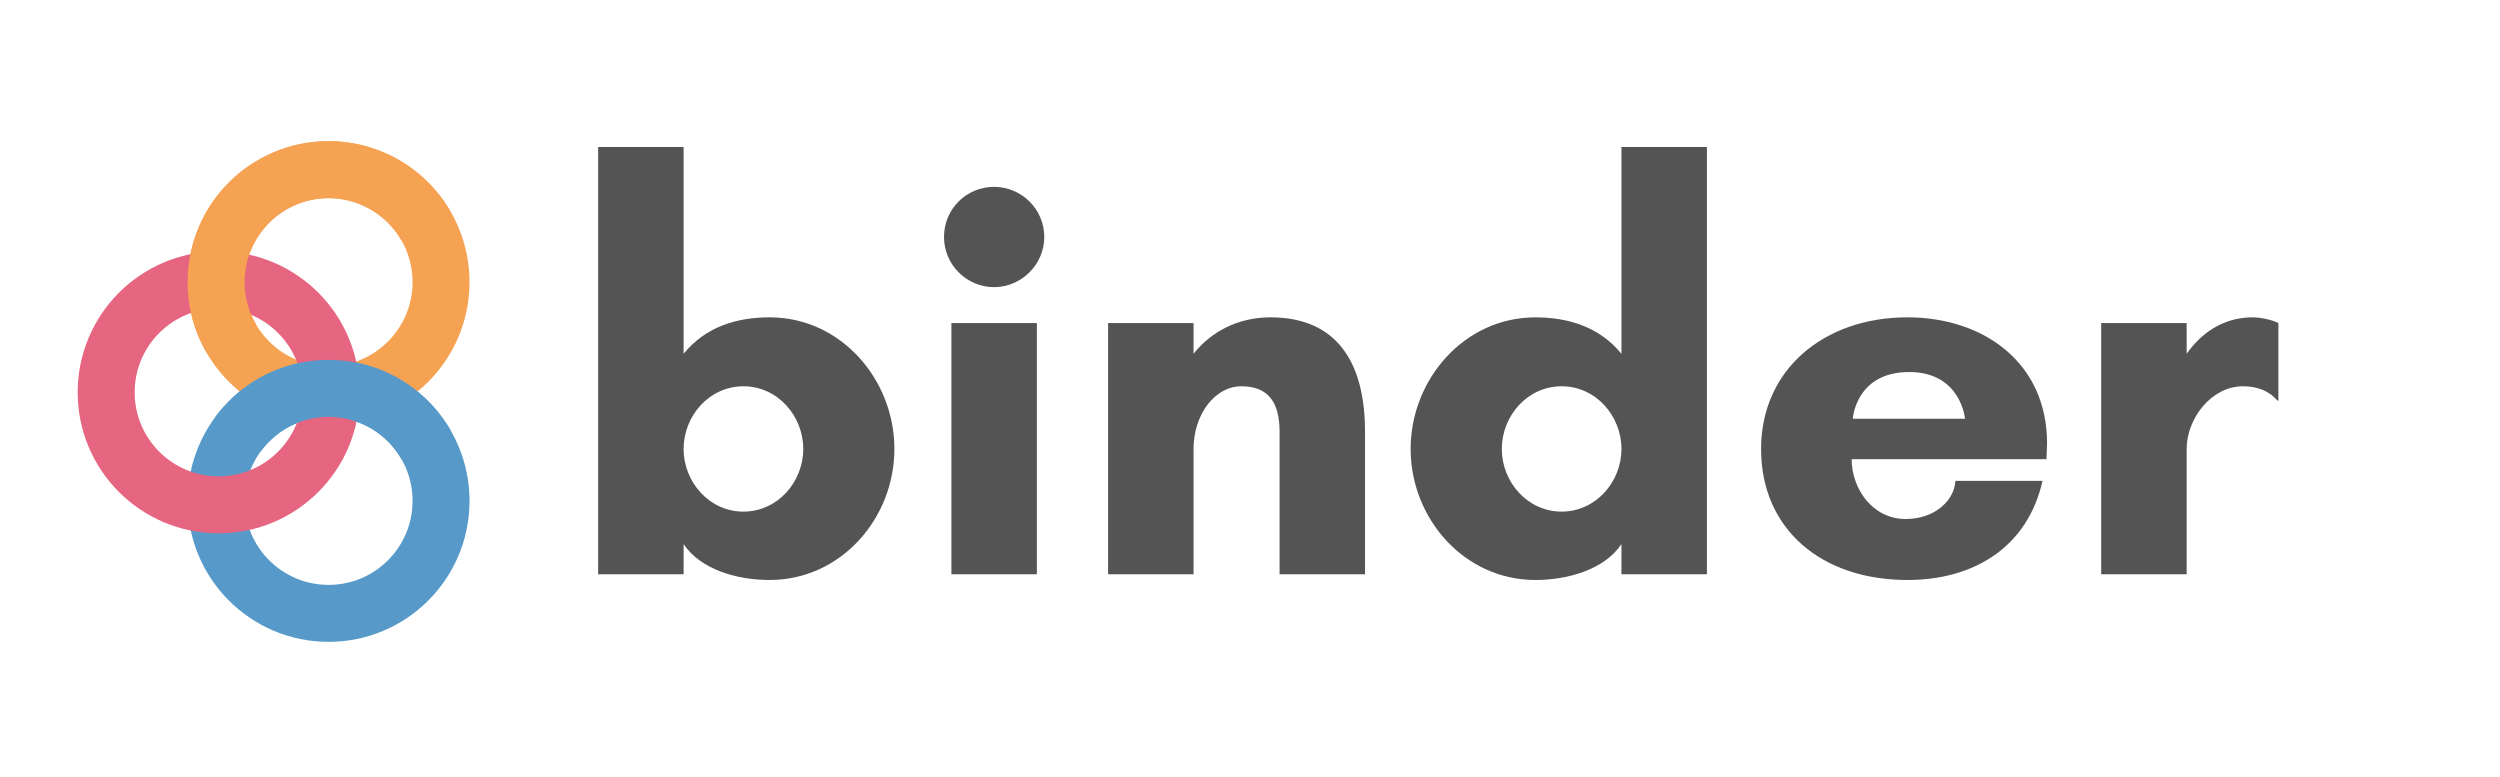
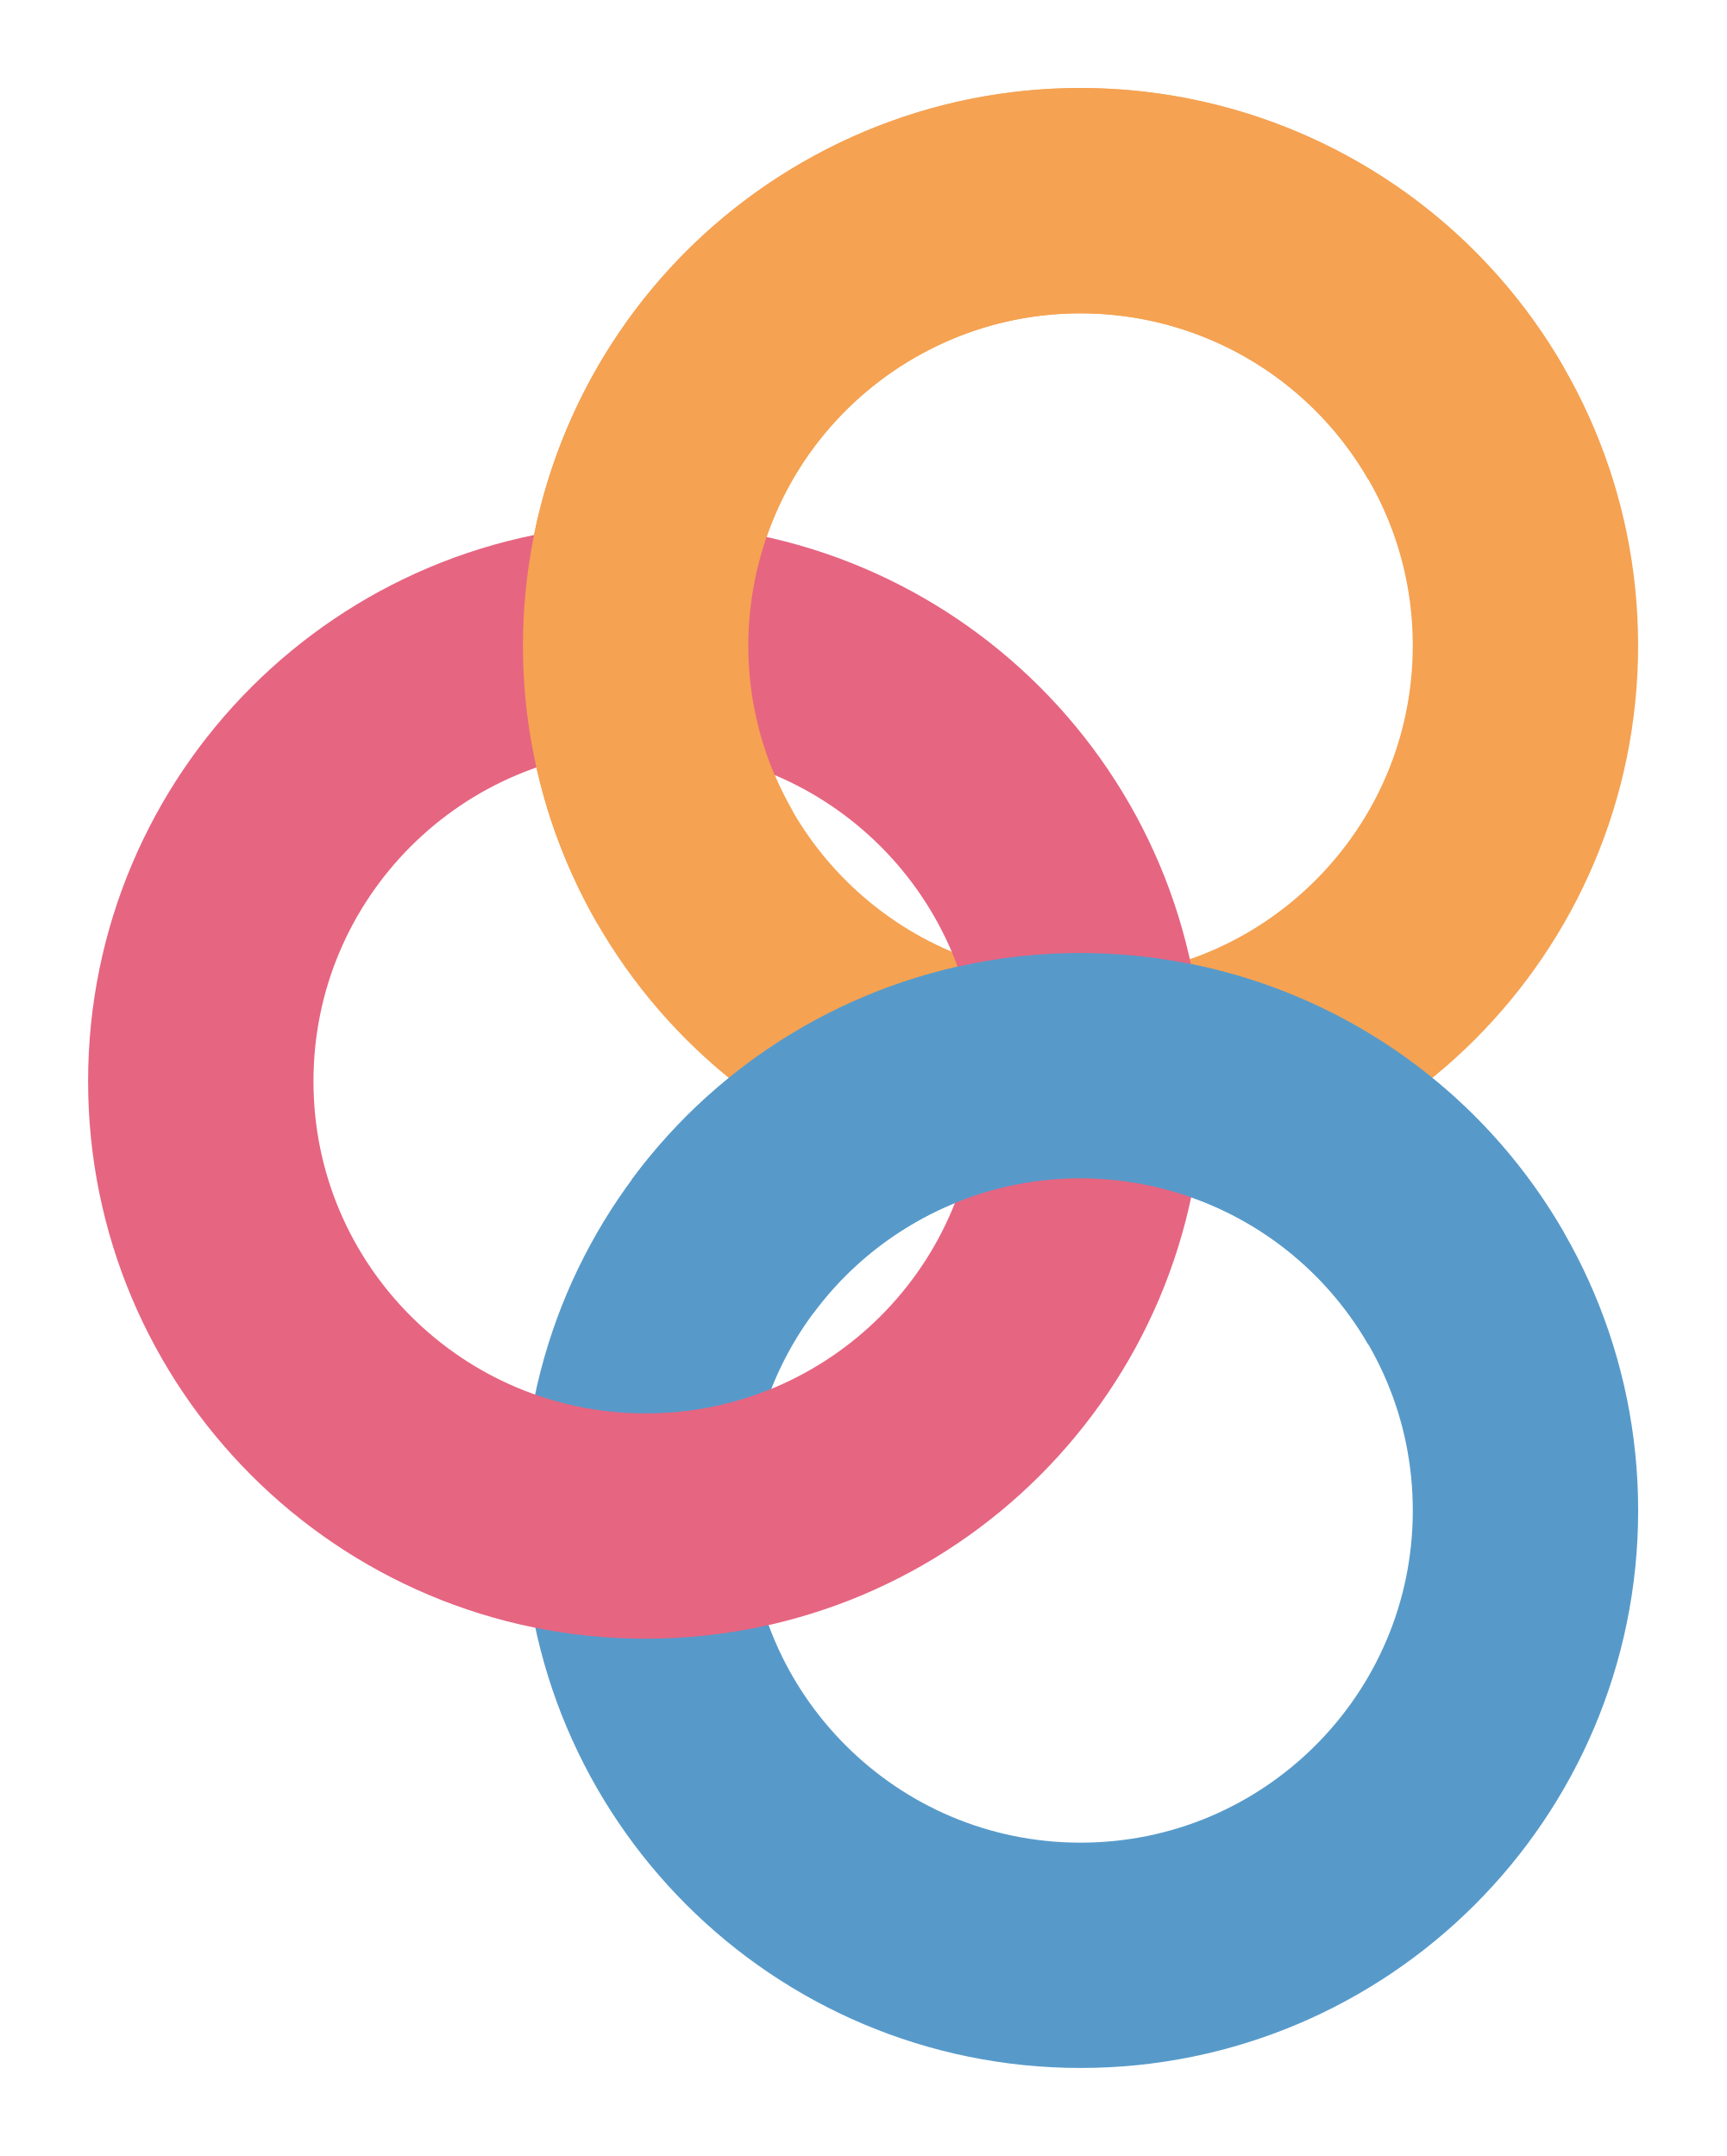
- <svg xmlns="http://www.w3.org/2000/svg" version="1.1" id="Layer_1" x="0px" y="0px" width="212.118px" height="65.883px" viewBox="0 0 212.118 65.883" enable-background="new 0 0 212.118 65.883" xml:space="preserve">
-   <switch>
-     <g>
-       <g>
-         <path fill="#545454" d="M50.751,48.727V12.472h7.251v17.547c1.885-2.32,4.544-3.094,7.299-3.094     c6.042,0,10.586,5.269,10.586,11.167S71.344,49.21,65.302,49.21c-2.755,0-5.849-0.87-7.299-3.046v2.562H50.751z M63.078,43.409     c2.9,0,5.076-2.514,5.076-5.317s-2.175-5.317-5.076-5.317s-5.076,2.514-5.076,5.317S60.178,43.409,63.078,43.409z" />
-         <path fill="#545454" d="M84.35,15.855c2.32,0,4.254,1.885,4.254,4.254c0,2.32-1.934,4.254-4.254,4.254     c-2.369,0-4.254-1.934-4.254-4.254C80.096,17.741,81.981,15.855,84.35,15.855z M80.724,48.727V27.409h7.251v21.318H80.724z" />
-         <path fill="#545454" d="M115.819,48.727h-7.25V36.642c0-2.514-0.967-3.867-3.239-3.867s-4.061,2.417-4.061,5.317v10.635h-7.251     V27.409h7.251v2.61c1.45-1.837,3.722-3.094,6.526-3.094c5.704,0,8.024,3.916,8.024,9.716V48.727z" />
-         <path fill="#545454" d="M144.826,48.727h-7.251v-2.562c-1.45,2.176-4.592,3.046-7.299,3.046c-6.043,0-10.587-5.221-10.587-11.118     s4.544-11.167,10.587-11.167c2.707,0,5.414,0.773,7.299,3.094V12.472h7.251V48.727z M132.499,32.774     c-2.9,0-5.075,2.514-5.075,5.317s2.175,5.317,5.075,5.317s5.076-2.514,5.076-5.317S135.399,32.774,132.499,32.774z" />
-         <path fill="#545454" d="M173.639,38.962h-16.532c0,2.466,1.74,5.075,4.592,5.075c2.562,0,4.158-1.691,4.206-3.238h7.396     c-1.256,5.607-5.801,8.411-11.456,8.411c-7.348,0-12.423-4.351-12.423-11.118c0-6.671,5.269-11.167,12.423-11.167     c6.478,0,11.843,3.867,11.843,10.683C173.687,38.043,173.639,38.527,173.639,38.962z M166.726,35.53c0,0-0.338-3.964-4.736-3.964     c-4.545,0-4.786,3.964-4.786,3.964H166.726z" />
-         <path fill="#545454" d="M185.532,38.092v10.635h-7.251V27.409h7.251v2.61c1.111-1.595,2.949-3.094,5.607-3.094     c0.629,0,1.596,0.193,2.176,0.483v6.574h-0.098c-0.725-0.87-1.788-1.208-2.9-1.208C187.61,32.774,185.532,35.53,185.532,38.092z" />
-       </g>
-       <circle fill="none" stroke="#F5A252" stroke-width="4.834" stroke-miterlimit="10" cx="27.879" cy="23.939" r="9.542" />
-       <circle fill="none" stroke="#579ACA" stroke-width="4.834" stroke-miterlimit="10" cx="27.879" cy="42.499" r="9.543" />
-       <circle fill="none" stroke="#E66581" stroke-width="4.834" stroke-miterlimit="10" cx="18.551" cy="33.289" r="9.543" />
-       <path fill="none" stroke="#579ACA" stroke-width="4.834" stroke-miterlimit="10" d="M20.196,36.836    c0.759-1.031,1.74-1.927,2.921-2.607c4.566-2.63,10.401-1.06,13.031,3.507" />
-       <path fill="none" stroke="#F5A252" stroke-width="4.834" stroke-miterlimit="10" d="M19.61,28.701    c-2.63-4.566-1.061-10.401,3.507-13.032c4.567-2.63,10.401-1.059,13.031,3.508" />
+ <svg xmlns="http://www.w3.org/2000/svg" width="9.797mm" height="12.239mm" viewBox="0 0 9.797 12.239" version="1.1" id="svg78">
+   <defs id="defs72" />
+   <g id="layer1" transform="translate(-121.3456,-191.9399)">
+     <g id="g26" transform="matrix(0.2645833,0,0,0.2645833,120.1017,189.2702)">
+       <circle fill="none" stroke="#f5a252" stroke-width="4.834" stroke-miterlimit="10" cx="27.879" cy="23.939" r="9.542" id="circle16" />
+       <circle fill="none" stroke="#579aca" stroke-width="4.834" stroke-miterlimit="10" cx="27.879" cy="42.499" r="9.543" id="circle18" />
+       <circle fill="none" stroke="#e66581" stroke-width="4.834" stroke-miterlimit="10" cx="18.551" cy="33.289" r="9.543" id="circle20" />
+       <path fill="none" stroke="#579aca" stroke-width="4.834" stroke-miterlimit="10" d="m 20.196,36.836 c 0.759,-1.031 1.74,-1.927 2.921,-2.607 4.566,-2.63 10.401,-1.06 13.031,3.507" id="path22" />
+       <path fill="none" stroke="#f5a252" stroke-width="4.834" stroke-miterlimit="10" d="M 19.61,28.701 C 16.98,24.135 18.549,18.3 23.117,15.669 c 4.567,-2.63 10.401,-1.059 13.031,3.508" id="path24" />
    </g>
-   </switch>
+   </g>
</svg>
